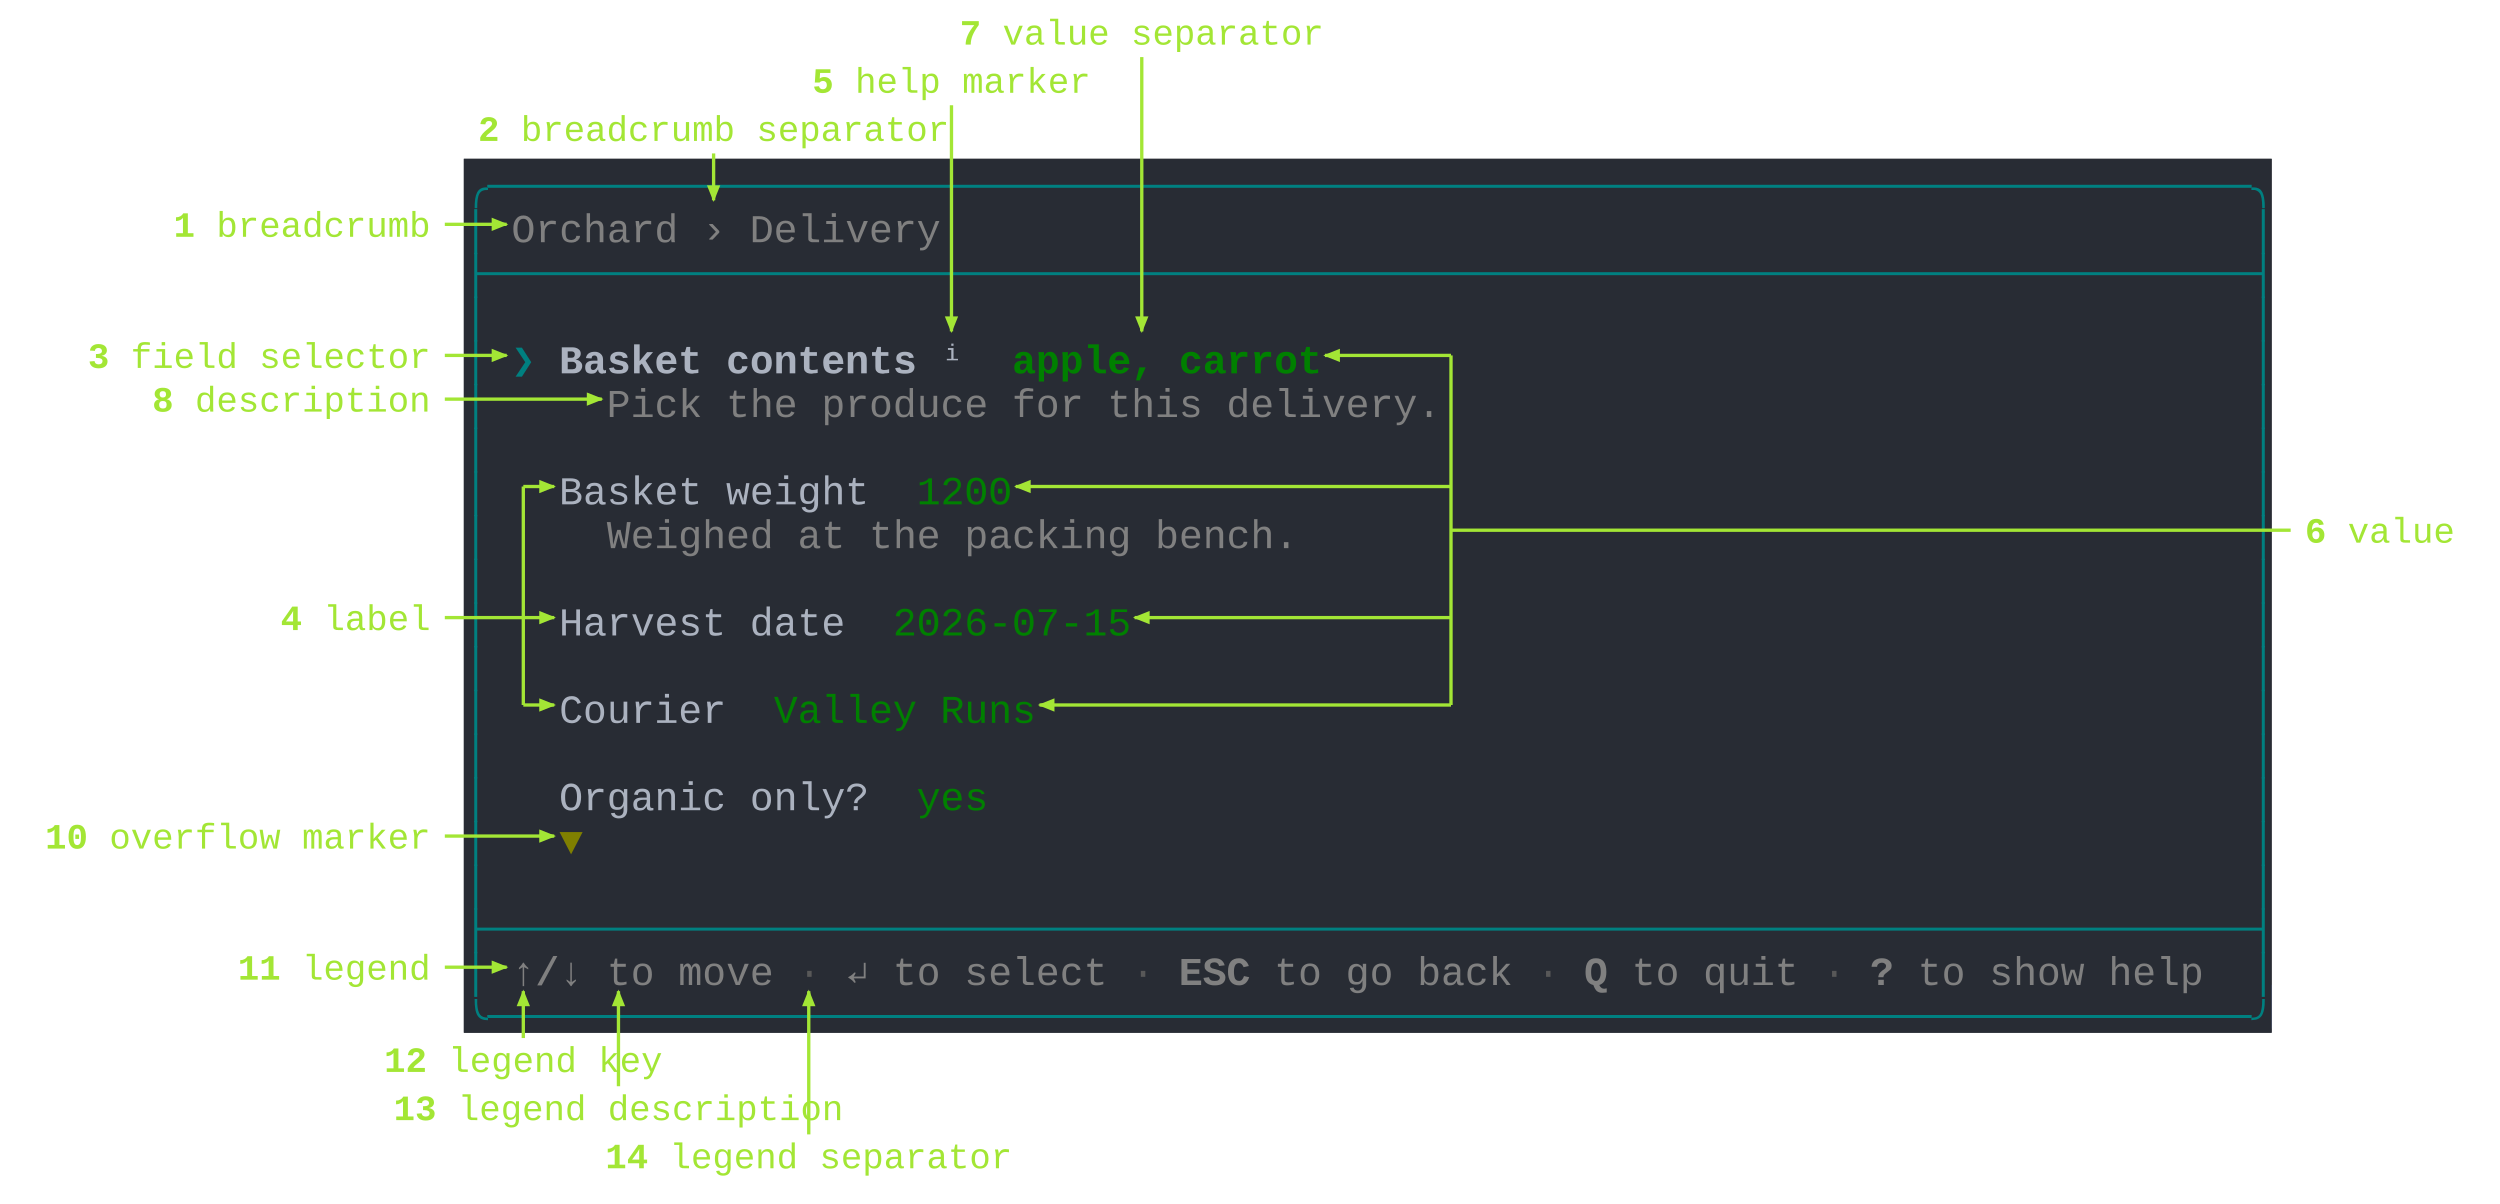
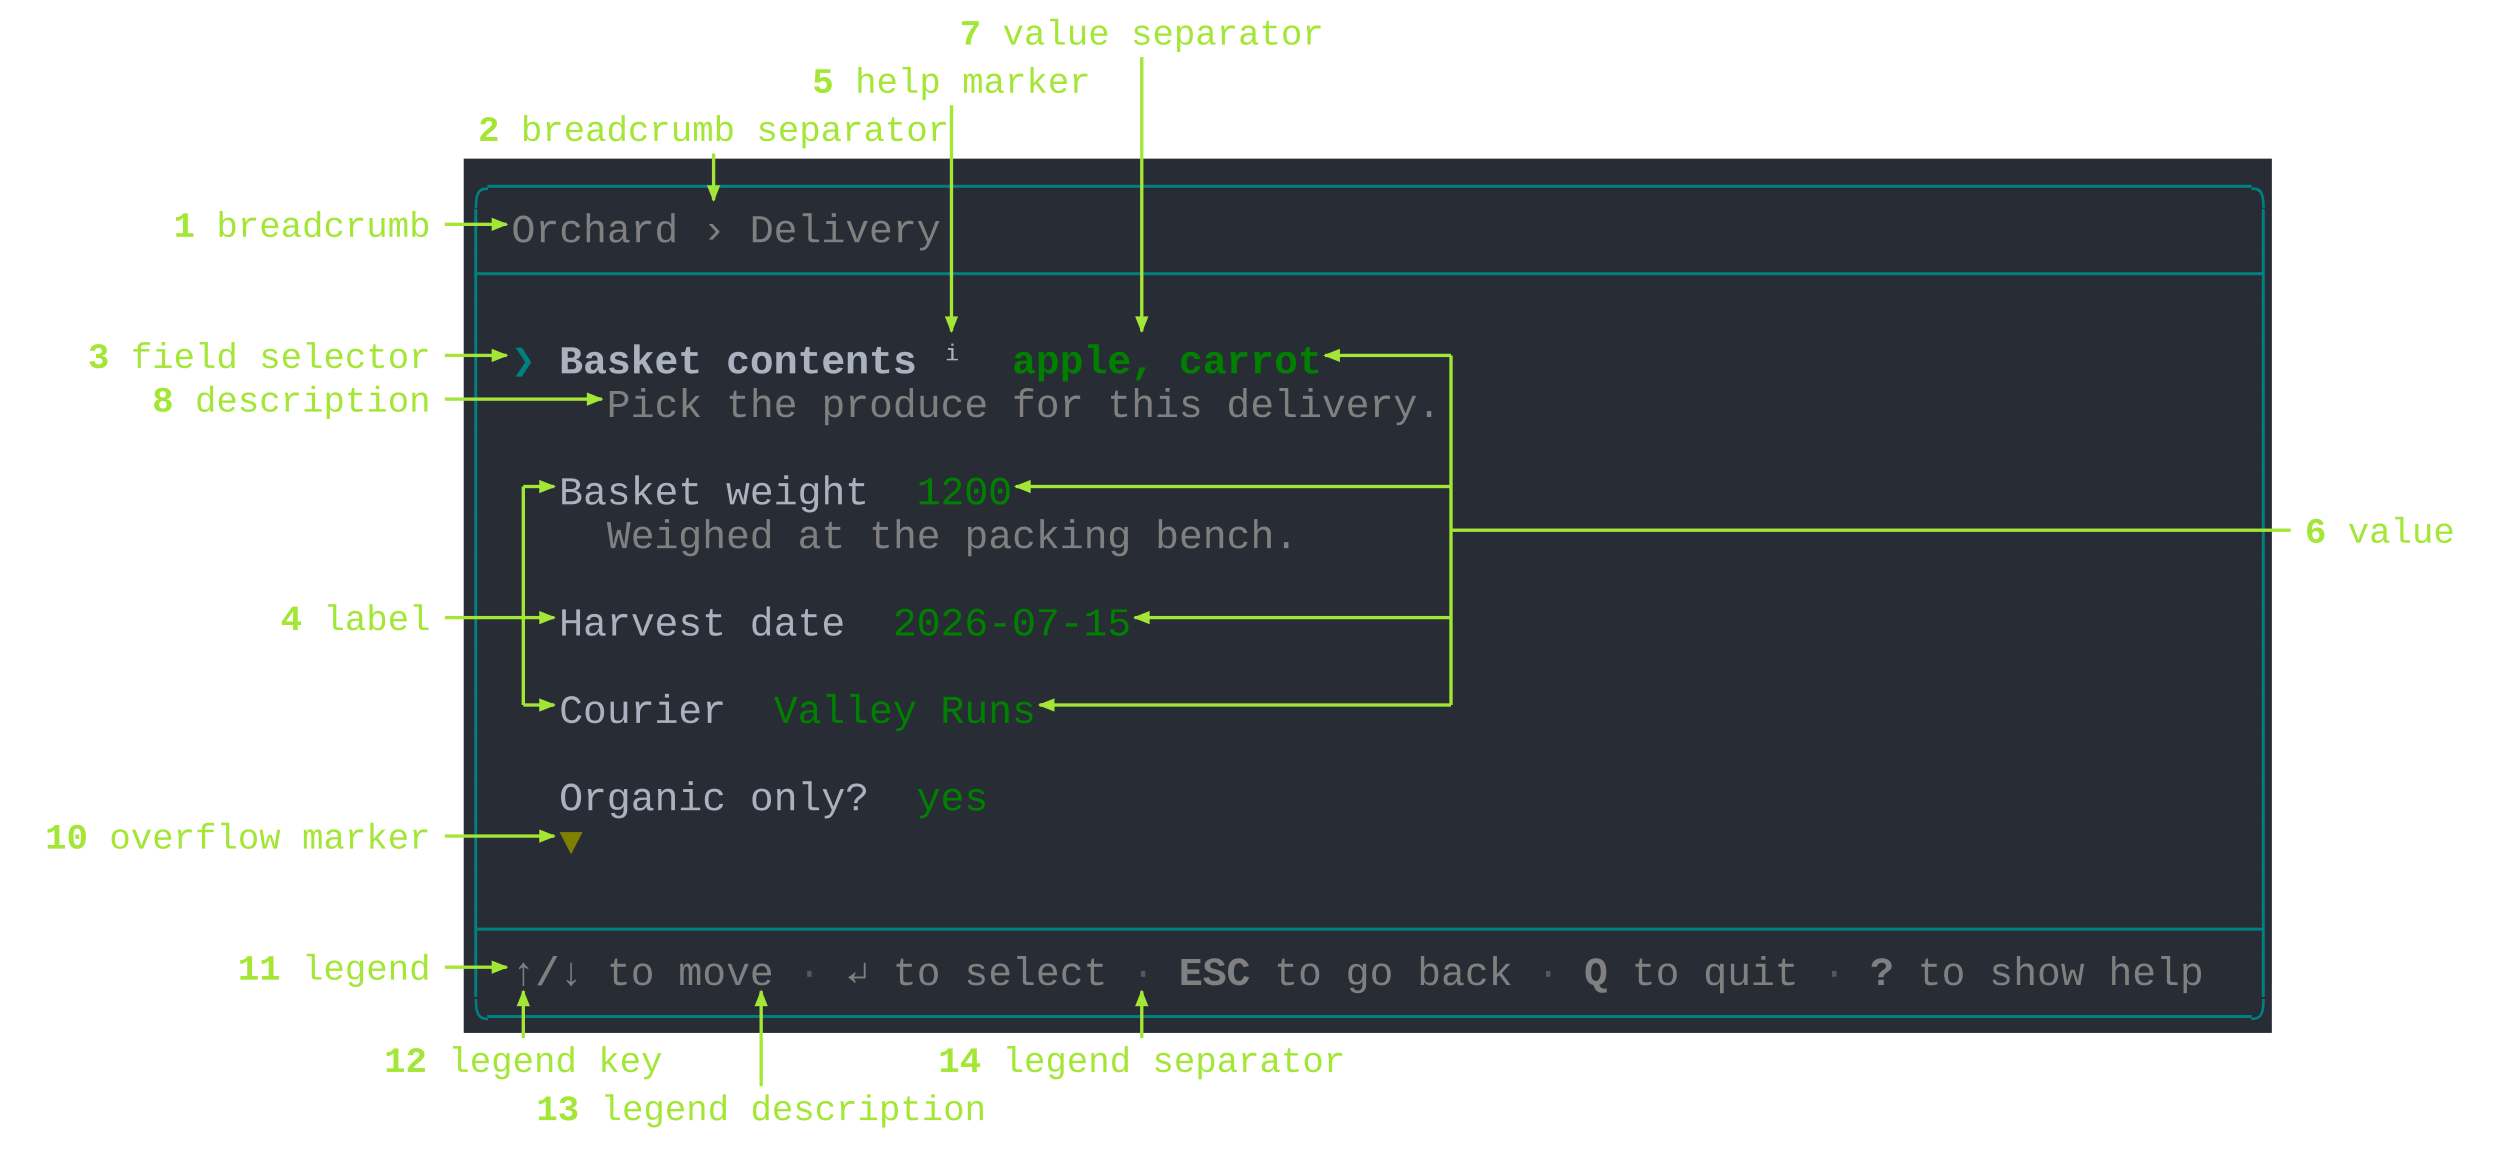
- <svg xmlns="http://www.w3.org/2000/svg" xmlns:xlink="http://www.w3.org/1999/xlink" width="1051.00" height="506.15">
+ <svg xmlns="http://www.w3.org/2000/svg" xmlns:xlink="http://www.w3.org/1999/xlink" width="1051.00" height="485.90">
  <defs>
    <marker id="anatomy-arrow" viewBox="0 0 10 10" refX="9" refY="5" markerWidth="5" markerHeight="5" orient="auto-start-reverse">
      <path d="M 0 1 L 10 5 L 0 9 z" fill="rgb(163,230,53)" />
    </marker>
  </defs>
  <g transform="translate(195.00,66.75)">
    <svg width="760" height="367.4">
      <rect width="760" height="367.4" rx="0" ry="0" class="a" />
      <svg height="367.4" viewBox="0 0 76 36.74" width="760">
        <style>.a{fill:rgb(40,44,52)}.b{font-family:Consolas,"Courier New",Courier,"Liberation Mono",monospace}.c{fill:rgb(0,128,128);white-space:pre}.d{fill:transparent}.e{fill:rgb(82,139,255)}.f{fill:rgb(128,128,128);white-space:pre}.g{fill:rgb(0,128,128);font-weight:bold;white-space:pre}.h{fill:rgb(171,178,191);font-weight:bold;white-space:pre}.i{fill:rgb(171,178,191);white-space:pre}.j{fill:rgb(0,128,0);font-weight:bold;white-space:pre}.k{fill:rgb(0,128,0);white-space:pre}.l{fill:rgb(128,128,0);font-weight:bold;white-space:pre}.m{fill:rgb(128,128,128);font-weight:bold;white-space:pre}.n{fill:rgb(88,88,88);white-space:pre}</style>
        <g font-family="Consolas, &quot;Courier New&quot;, Courier, &quot;Liberation Mono&quot;, monospace" font-size="1.67" class="b">
          <defs>
            <symbol id="1">
              <text x="0" y="1.67" class="c" textLength="76.152" lengthAdjust="spacingAndGlyphs">├──────────────────────────────────────────────────────────────────────────┤</text>
            </symbol>
            <symbol id="2">
              <text x="0" y="1.67" class="c" textLength="1.002" lengthAdjust="spacingAndGlyphs">│</text>
              <text x="75.15" y="1.67" class="c" textLength="1.002" lengthAdjust="spacingAndGlyphs">│</text>
            </symbol>
            <symbol id="a">
              <rect height="20" width="76" x="0" y="0" class="d" />
            </symbol>
            <symbol id="b">
              <rect height="1.837" width="1.102" class="e" />
            </symbol>
          </defs>
          <rect height="36.74" width="76" class="a" />
          <svg x="0" y="0" width="76">
            <svg x="0">
              <use xlink:href="#a" />
              <use xlink:href="#b" x="75.996" y="34.728" />
              <text x="0" y="1.67" class="c" textLength="76.152" lengthAdjust="spacingAndGlyphs">╭──────────────────────────────────────────────────────────────────────────╮</text>
              <text x="0" y="3.507" class="c" textLength="1.002" lengthAdjust="spacingAndGlyphs">│</text>
              <text x="2.004" y="3.507" class="f" textLength="7.014" lengthAdjust="spacingAndGlyphs">Orchard</text>
              <text x="10.02" y="3.507" class="f" textLength="1.002" lengthAdjust="spacingAndGlyphs">›</text>
              <text x="12.024" y="3.507" class="f" textLength="8.016" lengthAdjust="spacingAndGlyphs">Delivery</text>
              <text x="75.15" y="3.507" class="c" textLength="1.002" lengthAdjust="spacingAndGlyphs">│</text>
              <use xlink:href="#1" y="3.674" />
              <use xlink:href="#2" y="5.511" />
              <text x="0" y="9.018" class="c" textLength="1.002" lengthAdjust="spacingAndGlyphs">│</text>
              <text x="2.004" y="9.018" class="g" textLength="1.002" lengthAdjust="spacingAndGlyphs">❯</text>
              <text x="4.008" y="9.018" class="h" textLength="6.012" lengthAdjust="spacingAndGlyphs">Basket</text>
              <text x="11.022" y="9.018" class="h" textLength="8.016" lengthAdjust="spacingAndGlyphs">contents</text>
              <text x="20.04" y="9.018" class="i" textLength="1.002" lengthAdjust="spacingAndGlyphs">ⁱ</text>
              <text x="23.046" y="9.018" class="j" textLength="6.012" lengthAdjust="spacingAndGlyphs">apple,</text>
              <text x="30.06" y="9.018" class="j" textLength="6.012" lengthAdjust="spacingAndGlyphs">carrot</text>
              <text x="75.15" y="9.018" class="c" textLength="1.002" lengthAdjust="spacingAndGlyphs">│</text>
              <text x="0" y="10.855" class="c" textLength="1.002" lengthAdjust="spacingAndGlyphs">│</text>
              <text x="6.012" y="10.855" class="f" textLength="4.008" lengthAdjust="spacingAndGlyphs">Pick</text>
              <text x="11.022" y="10.855" class="f" textLength="3.006" lengthAdjust="spacingAndGlyphs">the</text>
              <text x="15.03" y="10.855" class="f" textLength="7.014" lengthAdjust="spacingAndGlyphs">produce</text>
              <text x="23.046" y="10.855" class="f" textLength="3.006" lengthAdjust="spacingAndGlyphs">for</text>
              <text x="27.054" y="10.855" class="f" textLength="4.008" lengthAdjust="spacingAndGlyphs">this</text>
              <text x="32.064" y="10.855" class="f" textLength="9.018" lengthAdjust="spacingAndGlyphs">delivery.</text>
              <text x="75.15" y="10.855" class="c" textLength="1.002" lengthAdjust="spacingAndGlyphs">│</text>
              <use xlink:href="#2" y="11.022" />
              <text x="0" y="14.529" class="c" textLength="1.002" lengthAdjust="spacingAndGlyphs">│</text>
              <text x="4.008" y="14.529" class="i" textLength="6.012" lengthAdjust="spacingAndGlyphs">Basket</text>
              <text x="11.022" y="14.529" class="i" textLength="6.012" lengthAdjust="spacingAndGlyphs">weight</text>
              <text x="19.038" y="14.529" class="k" textLength="4.008" lengthAdjust="spacingAndGlyphs">1200</text>
              <text x="75.15" y="14.529" class="c" textLength="1.002" lengthAdjust="spacingAndGlyphs">│</text>
              <text x="0" y="16.366" class="c" textLength="1.002" lengthAdjust="spacingAndGlyphs">│</text>
              <text x="6.012" y="16.366" class="f" textLength="7.014" lengthAdjust="spacingAndGlyphs">Weighed</text>
              <text x="14.028" y="16.366" class="f" textLength="2.004" lengthAdjust="spacingAndGlyphs">at</text>
              <text x="17.034" y="16.366" class="f" textLength="3.006" lengthAdjust="spacingAndGlyphs">the</text>
              <text x="21.042" y="16.366" class="f" textLength="7.014" lengthAdjust="spacingAndGlyphs">packing</text>
              <text x="29.058" y="16.366" class="f" textLength="6.012" lengthAdjust="spacingAndGlyphs">bench.</text>
              <text x="75.15" y="16.366" class="c" textLength="1.002" lengthAdjust="spacingAndGlyphs">│</text>
              <use xlink:href="#2" y="16.533" />
              <text x="0" y="20.04" class="c" textLength="1.002" lengthAdjust="spacingAndGlyphs">│</text>
              <text x="4.008" y="20.04" class="i" textLength="7.014" lengthAdjust="spacingAndGlyphs">Harvest</text>
              <text x="12.024" y="20.04" class="i" textLength="4.008" lengthAdjust="spacingAndGlyphs">date</text>
              <text x="18.036" y="20.04" class="k" textLength="10.02" lengthAdjust="spacingAndGlyphs">2026-07-15</text>
              <text x="75.15" y="20.04" class="c" textLength="1.002" lengthAdjust="spacingAndGlyphs">│</text>
              <use xlink:href="#2" y="20.207" />
              <text x="0" y="23.714" class="c" textLength="1.002" lengthAdjust="spacingAndGlyphs">│</text>
              <text x="4.008" y="23.714" class="i" textLength="7.014" lengthAdjust="spacingAndGlyphs">Courier</text>
              <text x="13.026" y="23.714" class="k" textLength="6.012" lengthAdjust="spacingAndGlyphs">Valley</text>
              <text x="20.04" y="23.714" class="k" textLength="4.008" lengthAdjust="spacingAndGlyphs">Runs</text>
              <text x="75.15" y="23.714" class="c" textLength="1.002" lengthAdjust="spacingAndGlyphs">│</text>
              <use xlink:href="#2" y="23.881" />
              <text x="0" y="27.388" class="c" textLength="1.002" lengthAdjust="spacingAndGlyphs">│</text>
              <text x="4.008" y="27.388" class="i" textLength="7.014" lengthAdjust="spacingAndGlyphs">Organic</text>
              <text x="12.024" y="27.388" class="i" textLength="5.01" lengthAdjust="spacingAndGlyphs">only?</text>
              <text x="19.038" y="27.388" class="k" textLength="3.006" lengthAdjust="spacingAndGlyphs">yes</text>
              <text x="75.15" y="27.388" class="c" textLength="1.002" lengthAdjust="spacingAndGlyphs">│</text>
              <text x="0" y="29.225" class="c" textLength="1.002" lengthAdjust="spacingAndGlyphs">│</text>
              <text x="4.008" y="29.225" class="l" textLength="1.002" lengthAdjust="spacingAndGlyphs">▼</text>
              <text x="75.15" y="29.225" class="c" textLength="1.002" lengthAdjust="spacingAndGlyphs">│</text>
              <use xlink:href="#2" y="29.392" />
              <use xlink:href="#1" y="31.229" />
              <text x="0" y="34.736" class="c" textLength="1.002" lengthAdjust="spacingAndGlyphs">│</text>
              <text x="2.004" y="34.736" class="m" textLength="3.006" lengthAdjust="spacingAndGlyphs">↑/↓</text>
              <text x="6.012" y="34.736" class="f" textLength="2.004" lengthAdjust="spacingAndGlyphs">to</text>
              <text x="9.018" y="34.736" class="f" textLength="4.008" lengthAdjust="spacingAndGlyphs">move</text>
              <text x="14.028" y="34.736" class="n" textLength="1.002" lengthAdjust="spacingAndGlyphs">·</text>
              <text x="16.032" y="34.736" class="m" textLength="1.002" lengthAdjust="spacingAndGlyphs">↵</text>
              <text x="18.036" y="34.736" class="f" textLength="2.004" lengthAdjust="spacingAndGlyphs">to</text>
              <text x="21.042" y="34.736" class="f" textLength="6.012" lengthAdjust="spacingAndGlyphs">select</text>
              <text x="28.056" y="34.736" class="n" textLength="1.002" lengthAdjust="spacingAndGlyphs">·</text>
              <text x="30.06" y="34.736" class="m" textLength="3.006" lengthAdjust="spacingAndGlyphs">ESC</text>
              <text x="34.068" y="34.736" class="f" textLength="2.004" lengthAdjust="spacingAndGlyphs">to</text>
              <text x="37.074" y="34.736" class="f" textLength="2.004" lengthAdjust="spacingAndGlyphs">go</text>
              <text x="40.08" y="34.736" class="f" textLength="4.008" lengthAdjust="spacingAndGlyphs">back</text>
              <text x="45.09" y="34.736" class="n" textLength="1.002" lengthAdjust="spacingAndGlyphs">·</text>
              <text x="47.094" y="34.736" class="m" textLength="1.002" lengthAdjust="spacingAndGlyphs">Q</text>
              <text x="49.098" y="34.736" class="f" textLength="2.004" lengthAdjust="spacingAndGlyphs">to</text>
              <text x="52.104" y="34.736" class="f" textLength="4.008" lengthAdjust="spacingAndGlyphs">quit</text>
              <text x="57.114" y="34.736" class="n" textLength="1.002" lengthAdjust="spacingAndGlyphs">·</text>
              <text x="59.118" y="34.736" class="m" textLength="1.002" lengthAdjust="spacingAndGlyphs">?</text>
              <text x="61.122" y="34.736" class="f" textLength="2.004" lengthAdjust="spacingAndGlyphs">to</text>
              <text x="64.128" y="34.736" class="f" textLength="4.008" lengthAdjust="spacingAndGlyphs">show</text>
              <text x="69.138" y="34.736" class="f" textLength="4.008" lengthAdjust="spacingAndGlyphs">help</text>
              <text x="75.15" y="34.736" class="c" textLength="1.002" lengthAdjust="spacingAndGlyphs">│</text>
              <text x="0" y="36.573" class="c" textLength="76.152" lengthAdjust="spacingAndGlyphs">╰──────────────────────────────────────────────────────────────────────────╯</text>
            </svg>
          </svg>
        </g>
      </svg>
    </svg>
  </g>
  <g>
    <path d="M 187.00 94.31 L 189.00 94.31 L 213.00 94.31" fill="none" stroke="rgb(163,230,53)" stroke-width="1.4" stroke-linejoin="round" marker-end="url(#anatomy-arrow)" />
    <text x="181.00" y="99.56" text-anchor="end" fill="rgb(163,230,53)" font-family="Consolas, &quot;Courier New&quot;, Courier, monospace" font-size="15.0">
      <tspan font-weight="bold">1</tspan>  breadcrumb</text>
    <path d="M 300.00 64.50 L 300.00 84.20" fill="none" stroke="rgb(163,230,53)" stroke-width="1.4" marker-end="url(#anatomy-arrow)" />
    <text x="300.00" y="59.25" text-anchor="middle" fill="rgb(163,230,53)" font-family="Consolas, &quot;Courier New&quot;, Courier, monospace" font-size="15.0">
      <tspan font-weight="bold">2</tspan>  breadcrumb separator</text>
    <path d="M 187.00 149.42 L 189.00 149.42 L 213.00 149.42" fill="none" stroke="rgb(163,230,53)" stroke-width="1.4" stroke-linejoin="round" marker-end="url(#anatomy-arrow)" />
    <text x="181.00" y="154.67" text-anchor="end" fill="rgb(163,230,53)" font-family="Consolas, &quot;Courier New&quot;, Courier, monospace" font-size="15.0">
      <tspan font-weight="bold">3</tspan>  field selector</text>
    <path d="M 400.00 44.25 L 400.00 139.31" fill="none" stroke="rgb(163,230,53)" stroke-width="1.4" marker-end="url(#anatomy-arrow)" />
    <text x="400.00" y="39.00" text-anchor="middle" fill="rgb(163,230,53)" font-family="Consolas, &quot;Courier New&quot;, Courier, monospace" font-size="15.0">
      <tspan font-weight="bold">5</tspan>  help marker</text>
    <path d="M 480.00 24.00 L 480.00 139.31" fill="none" stroke="rgb(163,230,53)" stroke-width="1.4" marker-end="url(#anatomy-arrow)" />
    <text x="480.00" y="18.75" text-anchor="middle" fill="rgb(163,230,53)" font-family="Consolas, &quot;Courier New&quot;, Courier, monospace" font-size="15.0">
      <tspan font-weight="bold">7</tspan>  value separator</text>
    <path d="M 610.00 149.42 L 610.00 296.38" fill="none" stroke="rgb(163,230,53)" stroke-width="1.4" />
    <path d="M 963.00 222.90 L 610.00 222.90" fill="none" stroke="rgb(163,230,53)" stroke-width="1.4" />
    <path d="M 610.00 149.42 L 557.00 149.42" fill="none" stroke="rgb(163,230,53)" stroke-width="1.4" marker-end="url(#anatomy-arrow)" />
    <path d="M 610.00 204.53 L 427.00 204.53" fill="none" stroke="rgb(163,230,53)" stroke-width="1.4" marker-end="url(#anatomy-arrow)" />
    <path d="M 610.00 259.64 L 477.00 259.64" fill="none" stroke="rgb(163,230,53)" stroke-width="1.4" marker-end="url(#anatomy-arrow)" />
    <path d="M 610.00 296.38 L 437.00 296.38" fill="none" stroke="rgb(163,230,53)" stroke-width="1.4" marker-end="url(#anatomy-arrow)" />
    <text x="969.00" y="228.15" text-anchor="start" fill="rgb(163,230,53)" font-family="Consolas, &quot;Courier New&quot;, Courier, monospace" font-size="15.0">
      <tspan font-weight="bold">6</tspan>  value</text>
    <path d="M 187.00 167.79 L 189.00 167.79 L 253.00 167.79" fill="none" stroke="rgb(163,230,53)" stroke-width="1.4" stroke-linejoin="round" marker-end="url(#anatomy-arrow)" />
    <text x="181.00" y="173.04" text-anchor="end" fill="rgb(163,230,53)" font-family="Consolas, &quot;Courier New&quot;, Courier, monospace" font-size="15.0">
      <tspan font-weight="bold">8</tspan>  description</text>
    <path d="M 220.00 204.53 L 220.00 296.38" fill="none" stroke="rgb(163,230,53)" stroke-width="1.4" />
    <path d="M 187.00 259.64 L 220.00 259.64" fill="none" stroke="rgb(163,230,53)" stroke-width="1.4" />
    <path d="M 220.00 204.53 L 233.00 204.53" fill="none" stroke="rgb(163,230,53)" stroke-width="1.4" marker-end="url(#anatomy-arrow)" />
    <path d="M 220.00 259.64 L 233.00 259.64" fill="none" stroke="rgb(163,230,53)" stroke-width="1.4" marker-end="url(#anatomy-arrow)" />
    <path d="M 220.00 296.38 L 233.00 296.38" fill="none" stroke="rgb(163,230,53)" stroke-width="1.4" marker-end="url(#anatomy-arrow)" />
    <text x="181.00" y="264.89" text-anchor="end" fill="rgb(163,230,53)" font-family="Consolas, &quot;Courier New&quot;, Courier, monospace" font-size="15.0">
      <tspan font-weight="bold">4</tspan>  label</text>
    <path d="M 187.00 351.49 L 189.00 351.49 L 233.00 351.49" fill="none" stroke="rgb(163,230,53)" stroke-width="1.4" stroke-linejoin="round" marker-end="url(#anatomy-arrow)" />
    <text x="181.00" y="356.74" text-anchor="end" fill="rgb(163,230,53)" font-family="Consolas, &quot;Courier New&quot;, Courier, monospace" font-size="15.0">
      <tspan font-weight="bold">10</tspan>  overflow marker</text>
    <path d="M 187.00 406.60 L 189.00 406.60 L 213.00 406.60" fill="none" stroke="rgb(163,230,53)" stroke-width="1.4" stroke-linejoin="round" marker-end="url(#anatomy-arrow)" />
    <text x="181.00" y="411.85" text-anchor="end" fill="rgb(163,230,53)" font-family="Consolas, &quot;Courier New&quot;, Courier, monospace" font-size="15.0">
      <tspan font-weight="bold">11</tspan>  legend</text>
    <path d="M 220.00 436.40 L 220.00 416.70" fill="none" stroke="rgb(163,230,53)" stroke-width="1.4" marker-end="url(#anatomy-arrow)" />
    <text x="220.00" y="450.65" text-anchor="middle" fill="rgb(163,230,53)" font-family="Consolas, &quot;Courier New&quot;, Courier, monospace" font-size="15.0">
      <tspan font-weight="bold">12</tspan>  legend key</text>
-     <path d="M 260.00 456.65 L 260.00 416.70" fill="none" stroke="rgb(163,230,53)" stroke-width="1.4" marker-end="url(#anatomy-arrow)" />
-     <text x="260.00" y="470.90" text-anchor="middle" fill="rgb(163,230,53)" font-family="Consolas, &quot;Courier New&quot;, Courier, monospace" font-size="15.0">
+     <path d="M 320.00 456.65 L 320.00 416.70" fill="none" stroke="rgb(163,230,53)" stroke-width="1.4" marker-end="url(#anatomy-arrow)" />
+     <text x="320.00" y="470.90" text-anchor="middle" fill="rgb(163,230,53)" font-family="Consolas, &quot;Courier New&quot;, Courier, monospace" font-size="15.0">
      <tspan font-weight="bold">13</tspan>  legend description</text>
-     <path d="M 340.00 476.90 L 340.00 416.70" fill="none" stroke="rgb(163,230,53)" stroke-width="1.4" marker-end="url(#anatomy-arrow)" />
-     <text x="340.00" y="491.15" text-anchor="middle" fill="rgb(163,230,53)" font-family="Consolas, &quot;Courier New&quot;, Courier, monospace" font-size="15.0">
+     <path d="M 480.00 436.40 L 480.00 416.70" fill="none" stroke="rgb(163,230,53)" stroke-width="1.4" marker-end="url(#anatomy-arrow)" />
+     <text x="480.00" y="450.65" text-anchor="middle" fill="rgb(163,230,53)" font-family="Consolas, &quot;Courier New&quot;, Courier, monospace" font-size="15.0">
      <tspan font-weight="bold">14</tspan>  legend separator</text>
  </g>
</svg>
